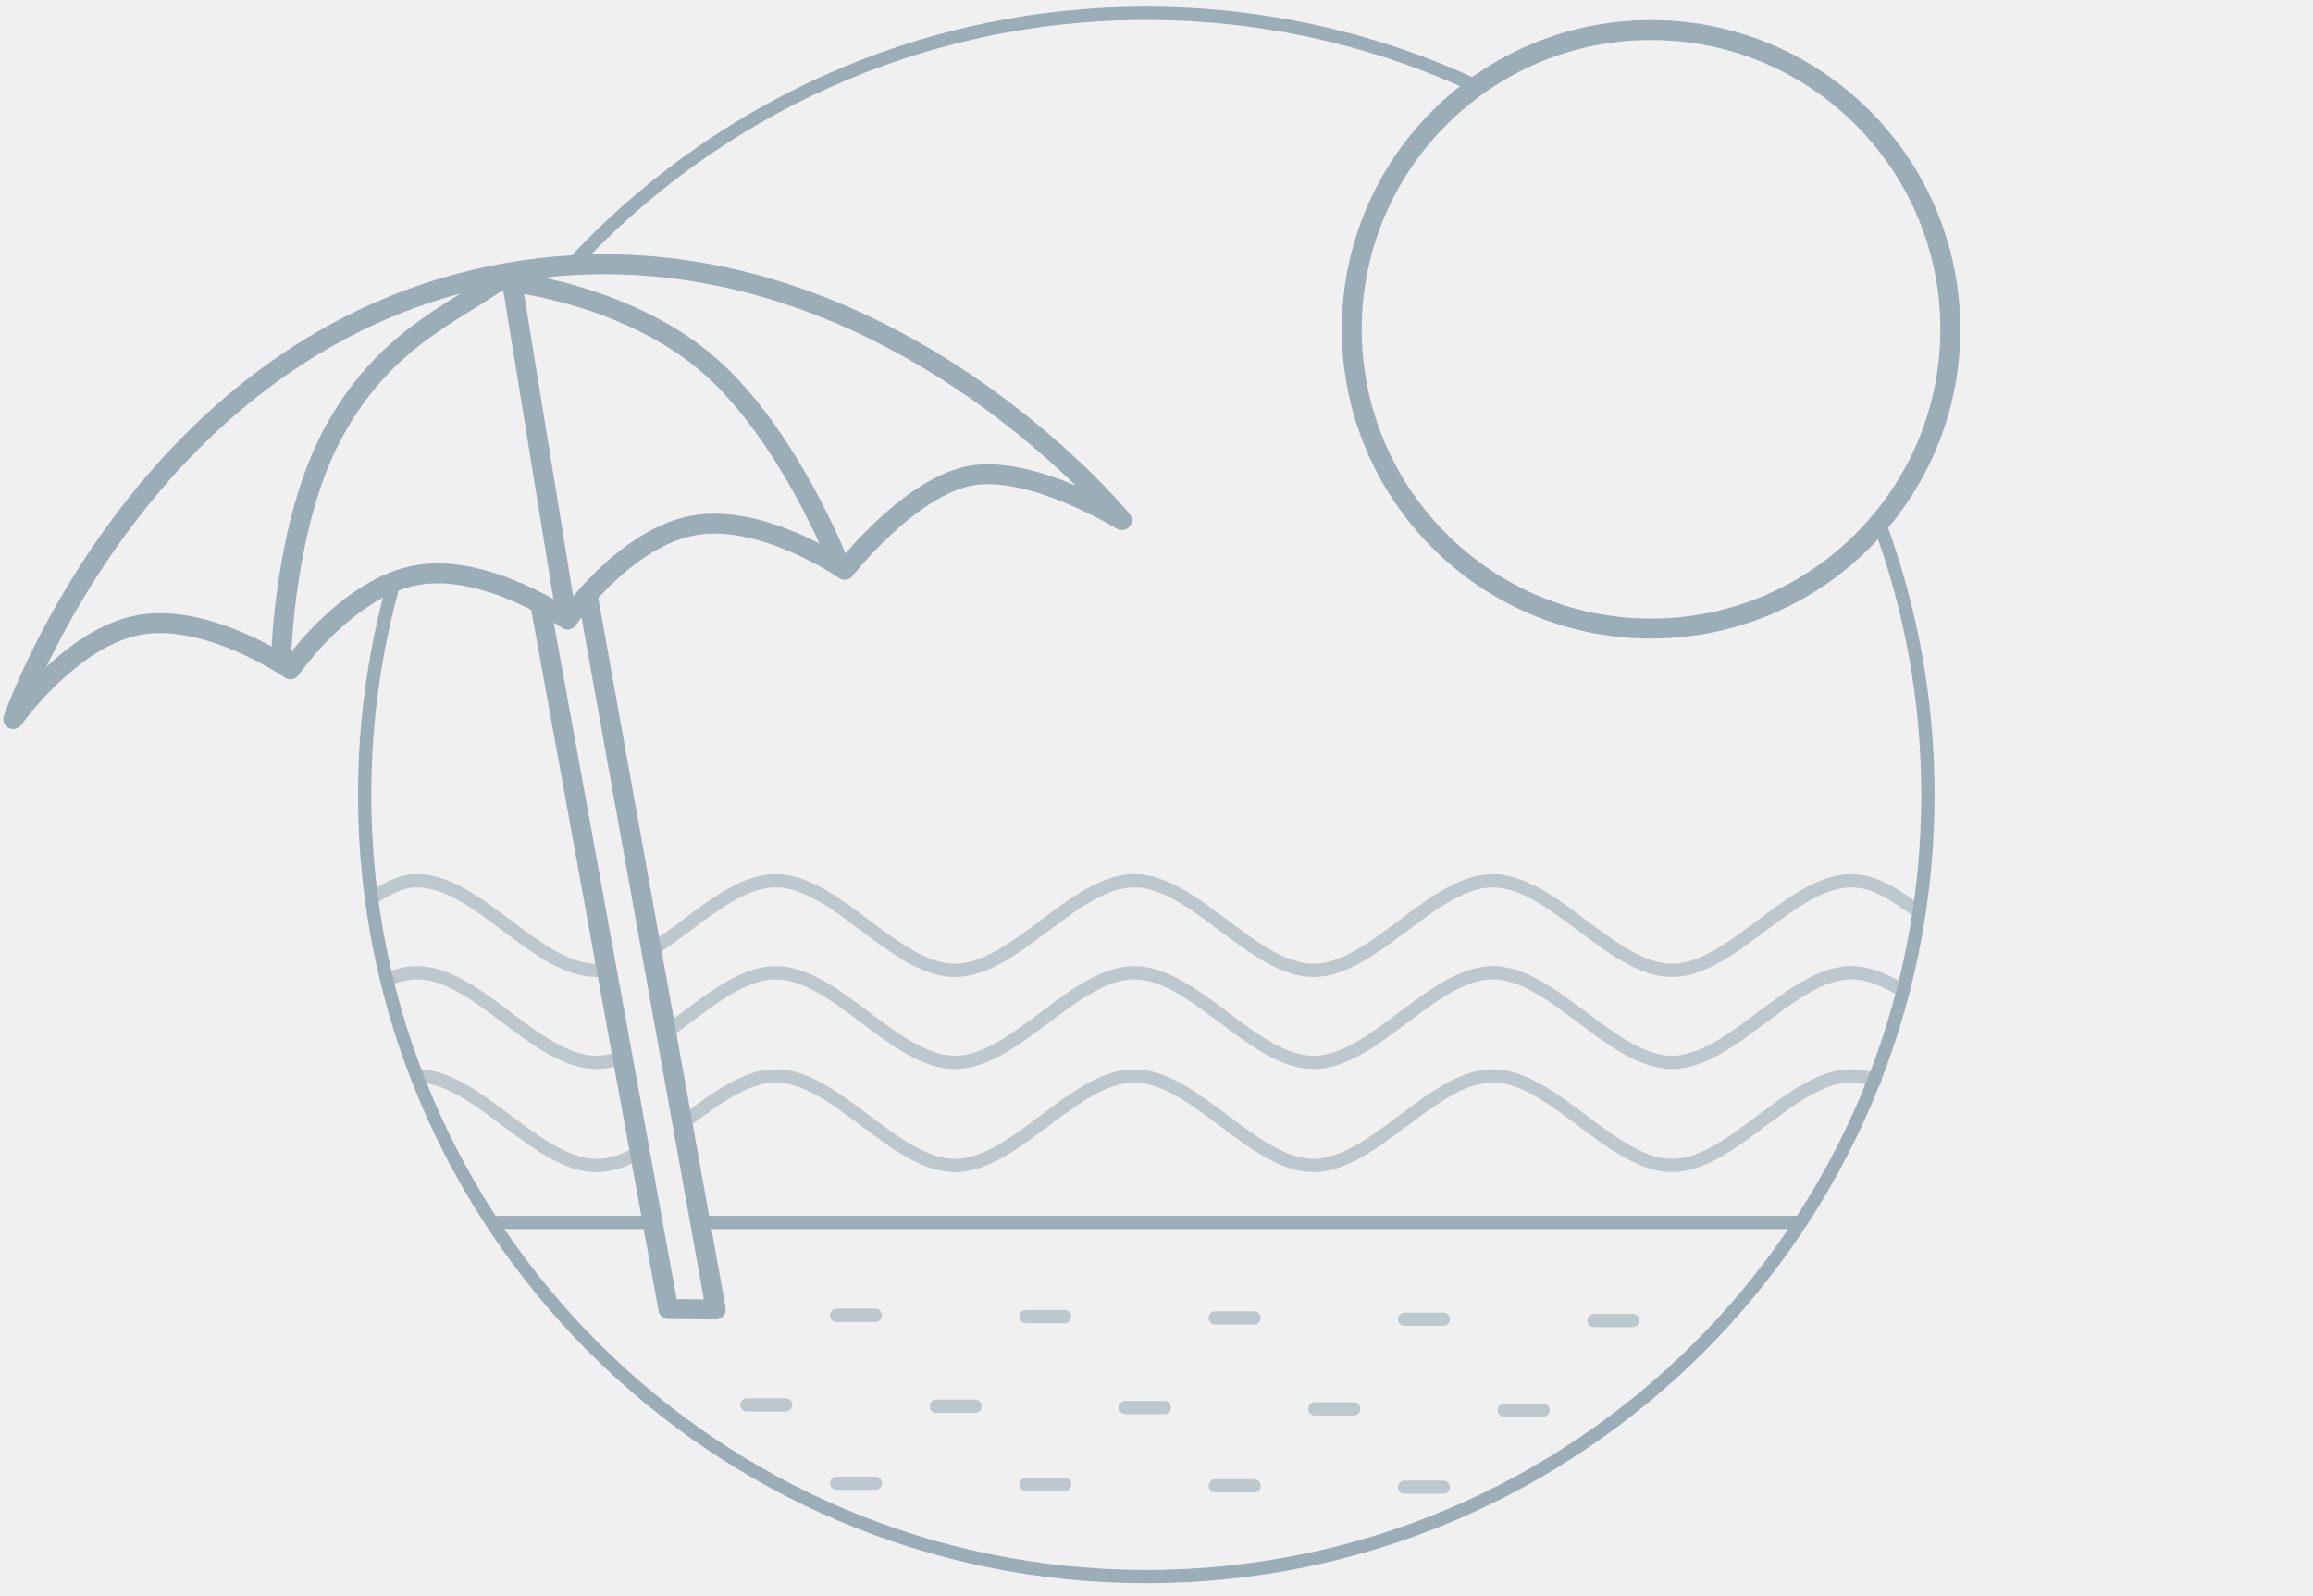
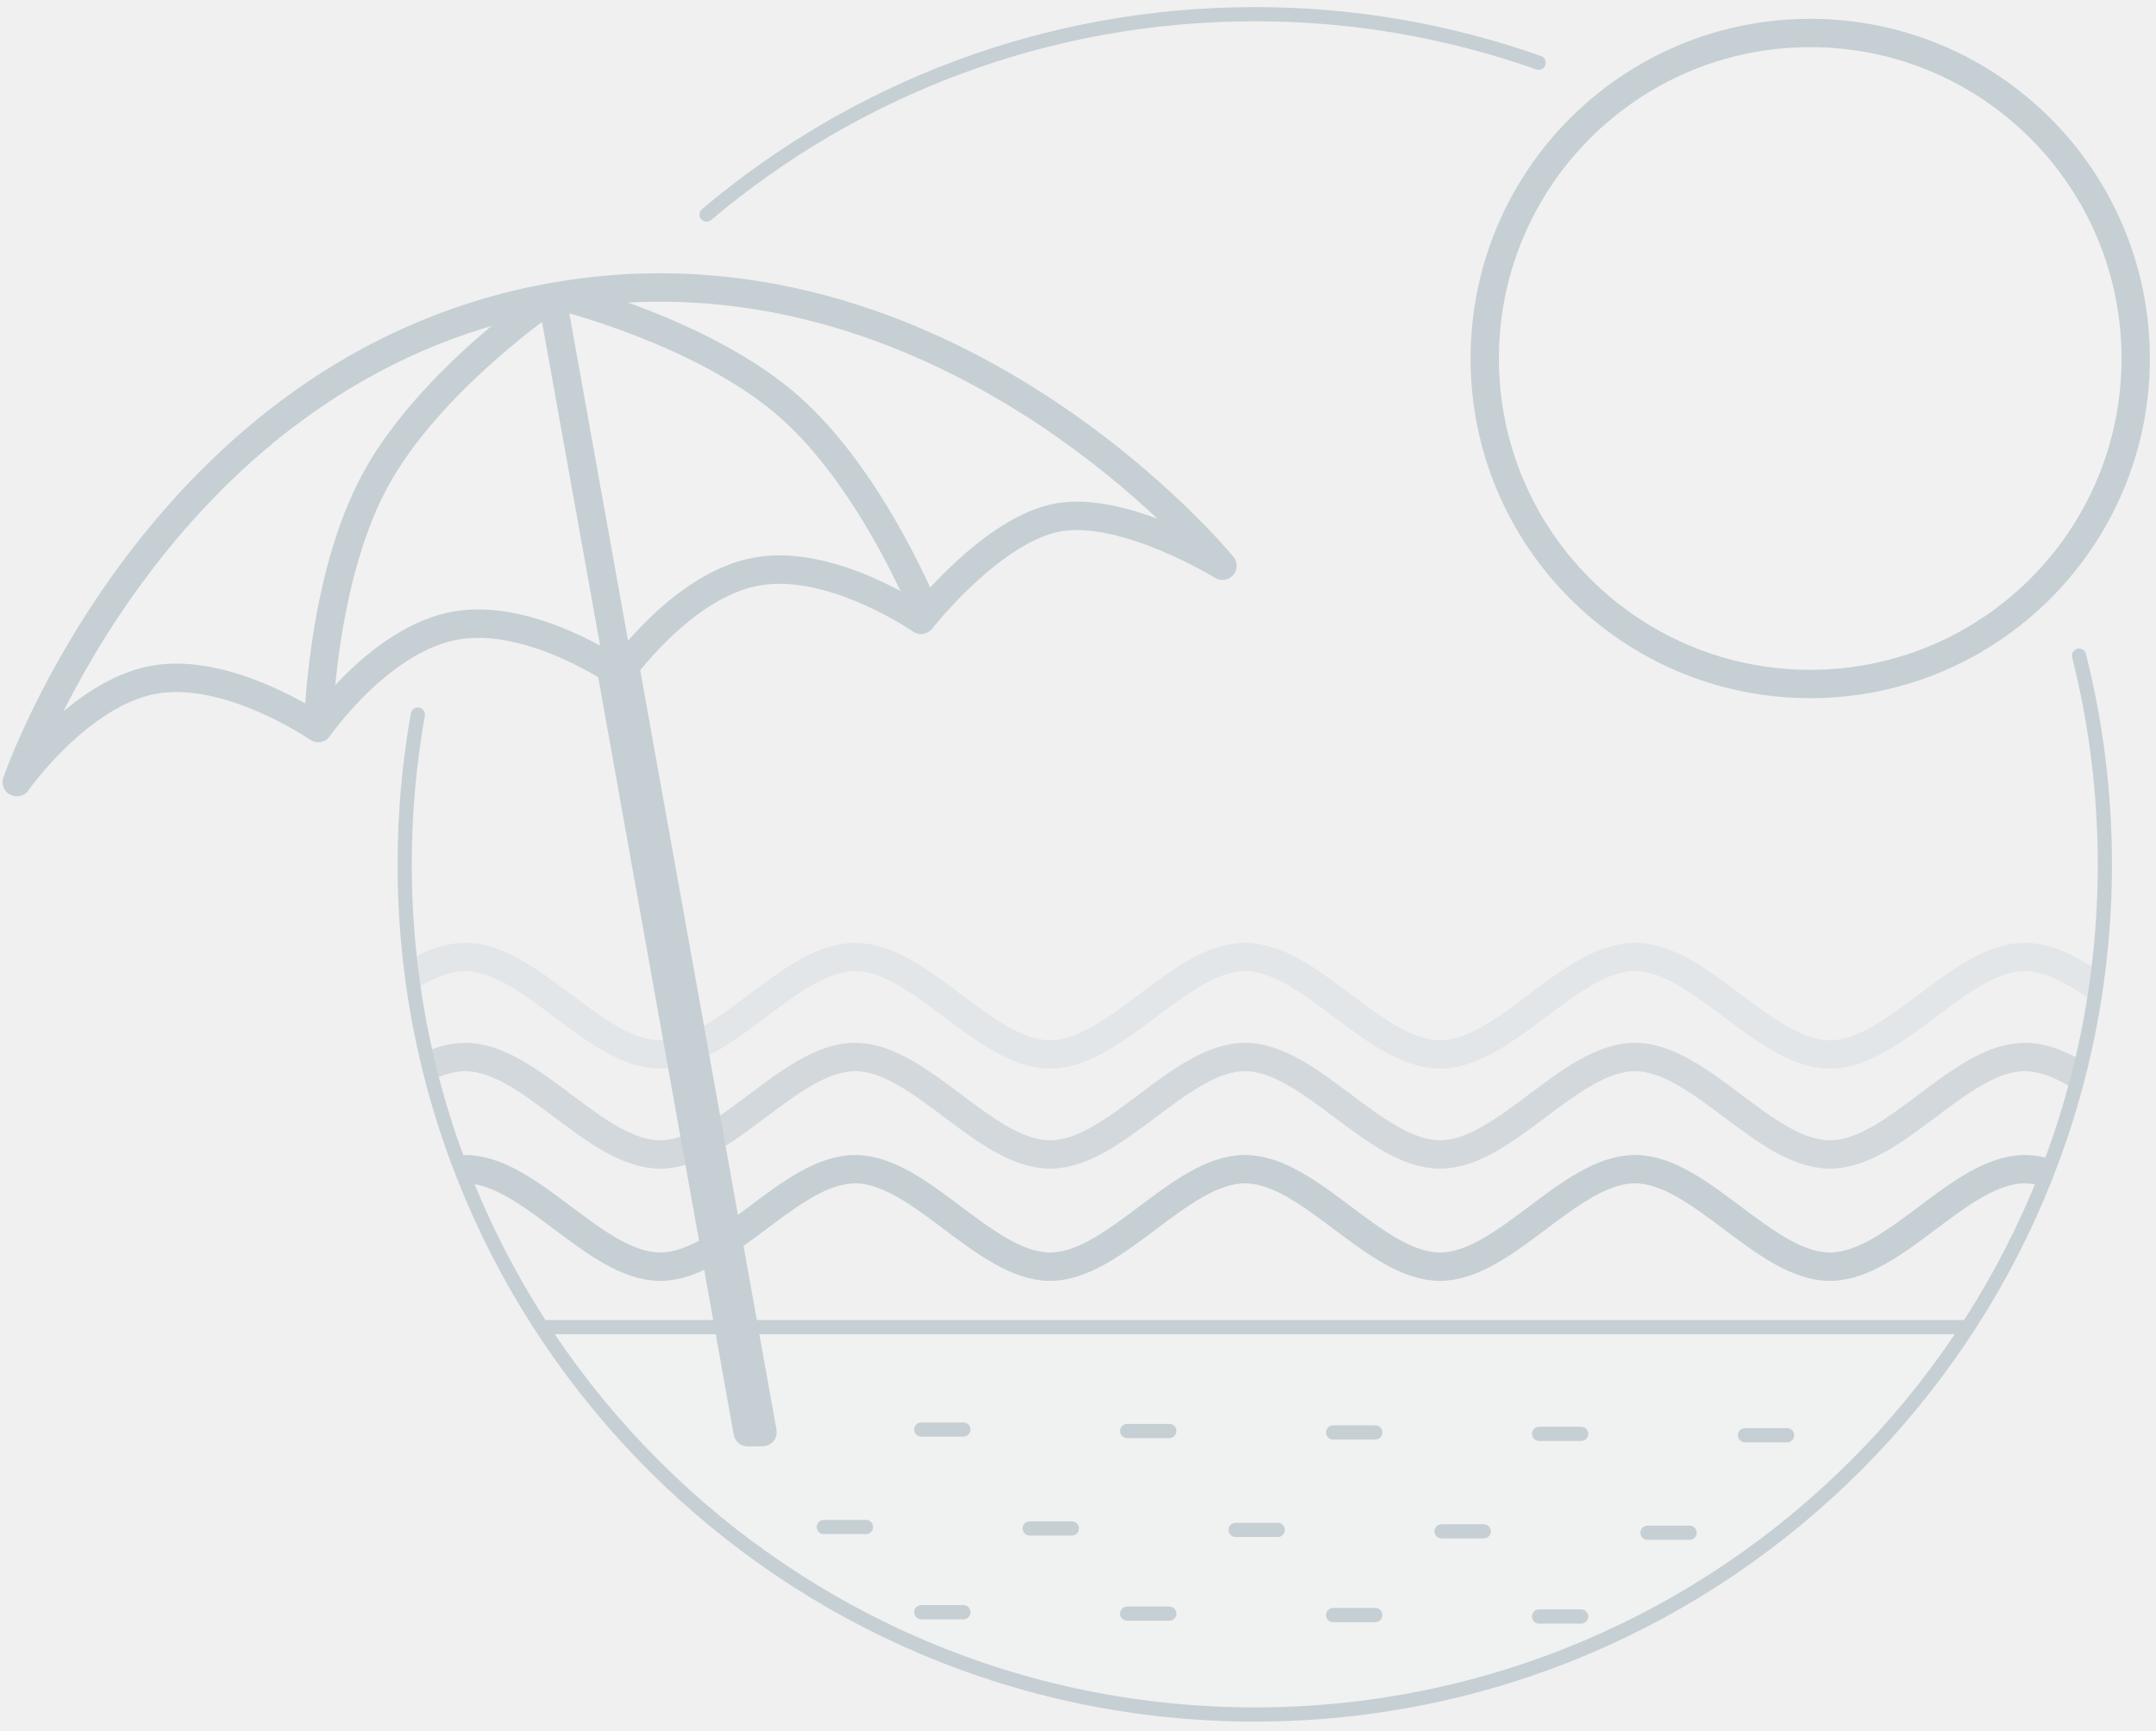
- <svg xmlns="http://www.w3.org/2000/svg" width="174" height="120" viewBox="0 0 174 120">
-   <g fill="none" fill-rule="evenodd">
-     <path d="M.5.5h173v119H.5z" />
-     <path d="M141.406 39.442c2.345 6.345 3.626 13.203 3.626 20.359 0 32.453-26.347 58.8-58.8 58.8-32.453 0-58.801-26.347-58.801-58.8 0-5.592.782-11.003 2.244-16.13m13.228-23.605C53.655 8.35 69.092 1 86.232 1c8.964 0 17.462 2.01 25.068 5.604" stroke="#9BAEB8" />
-     <g opacity=".6" stroke="#9BAEB8" stroke-linecap="round" stroke-linejoin="round">
-       <path d="M28.25 67.39c1.17-.677 1.966-1.134 3.137-1.134 4.495 0 8.99 6.742 13.485 6.742.256 0 .512-.022.768-.063m3.392-1.466c3.108-1.989 6.217-5.213 9.325-5.213 4.495 0 8.99 6.742 13.485 6.742 4.496 0 8.99-6.742 13.486-6.742 4.495 0 8.99 6.742 13.485 6.742 4.495 0 8.99-6.742 13.485-6.742 4.495 0 8.99 6.742 13.485 6.742 4.496 0 8.99-6.742 13.485-6.742 1.747 0 3.216 1.018 4.963 2.263M29.134 73.677c.75-.314 1.502-.502 2.253-.502 4.495 0 8.99 6.742 13.485 6.742.643 0 1.287-.138 1.93-.375m3.328-1.9c2.742-1.957 5.485-4.467 8.227-4.467 4.495 0 8.99 6.742 13.485 6.742 4.496 0 8.99-6.742 13.486-6.742 4.495 0 8.99 6.742 13.485 6.742 4.495 0 8.99-6.742 13.485-6.742 4.495 0 8.99 6.742 13.485 6.742 4.496 0 8.99-6.742 13.485-6.742 1.292 0 2.584.557 3.876 1.35M31.387 80.934c4.495 0 8.99 6.743 13.485 6.743 1.088 0 2.176-.395 3.264-.994m3.236-2.196c2.329-1.744 4.657-3.553 6.985-3.553 4.495 0 8.99 6.743 13.485 6.743 4.496 0 8.99-6.743 13.486-6.743 4.495 0 8.99 6.743 13.485 6.743 4.495 0 8.99-6.743 13.485-6.743 4.495 0 8.99 6.743 13.485 6.743 4.496 0 8.99-6.743 13.485-6.743.599 0 1.197.12 1.796.327" />
+ <svg xmlns="http://www.w3.org/2000/svg" xmlns:xlink="http://www.w3.org/1999/xlink" width="152" height="122" viewBox="0 0 152 122">
+   <defs>
+     <circle id="a" cx="60.476" cy="59.931" r="59.931" />
+   </defs>
+   <g fill="none" fill-rule="evenodd" opacity=".5">
+     <g transform="translate(27.987 1)">
+       <mask id="b" fill="#fff">
+         <use xlink:href="#a" />
+       </mask>
+       <use fill-opacity="0" fill="#FFF" xlink:href="#a" />
+       <g mask="url(#b)" stroke="#9BAEB8" stroke-width="2">
+         <path d="M-2.066 69.9c2.292-1.72 4.584-3.44 6.877-3.44 4.581 0 9.162 6.872 13.744 6.872 4.582 0 9.163-6.873 13.745-6.873 4.581 0 9.162 6.873 13.744 6.873 4.582 0 9.163-6.873 13.745-6.873 4.581 0 9.162 6.873 13.744 6.873 4.582 0 9.163-6.873 13.745-6.873 4.581 0 9.162 6.873 13.744 6.873 4.582 0 9.163-6.873 13.745-6.873 2.853 0 5.705 2.665 8.558 4.676" opacity=".3" />
+         <path d="M-1.647 76.637c2.153-1.609 4.305-3.125 6.458-3.125 4.581 0 9.162 6.872 13.744 6.872 4.582 0 9.163-6.872 13.745-6.872 4.581 0 9.162 6.872 13.744 6.872 4.582 0 9.163-6.872 13.745-6.872 4.581 0 9.162 6.872 13.744 6.872 4.582 0 9.163-6.872 13.745-6.872 4.581 0 9.162 6.872 13.744 6.872 4.582 0 9.163-6.872 13.745-6.872 2.671 0 5.343 2.337 8.015 4.285" opacity=".7" />
+         <path d="M-.691 83.842c1.834-1.32 3.668-2.422 5.502-2.422 4.581 0 9.162 6.873 13.744 6.873 4.582 0 9.163-6.873 13.745-6.873 4.581 0 9.162 6.873 13.744 6.873 4.582 0 9.163-6.873 13.745-6.873 4.581 0 9.162 6.873 13.744 6.873 4.582 0 9.163-6.873 13.745-6.873 4.581 0 9.162 6.873 13.744 6.873 4.582 0 9.163-6.873 13.745-6.873 1.656 0 3.312.899 4.969 2.046" />
+       </g>
+       <g mask="url(#b)" fill="#F8FAFC" fill-opacity=".1" stroke="#9BAEB8" stroke-width=".999">
+         <path d="M6.797 92.556h107.53c-12.722 19.819-30.644 29.728-53.765 29.728-23.12 0-41.042-9.91-53.765-29.728z" />
+       </g>
+       <g mask="url(#b)" stroke="#9BAEB8" stroke-linecap="round" stroke-linejoin="round">
+         <path d="M36.964 99.775h2.971M36.964 112.652h2.971M30.092 106.647h2.971M51.482 99.876h2.971M51.482 112.752h2.971M44.61 106.748h2.97M66 99.977h2.97M66 112.853h2.97M59.128 106.849h2.97M80.518 100.077h2.97M80.518 112.954h2.97M73.646 106.95h2.97M95.035 100.178h2.971M88.163 107.05h2.971" />
+       </g>
    </g>
-     <path d="M37.5 91.958H49m3.648 0h82.802" stroke="#9BAEB8" stroke-linecap="round" stroke-linejoin="round" />
-     <g opacity=".6" stroke="#9BAEB8" stroke-linecap="round" stroke-linejoin="round">
-       <path d="M62.934 98.943h2.915M62.934 111.576h2.915M56.191 105.685h2.915M77.178 99.042h2.915M77.178 111.675h2.915M70.435 105.784h2.915M91.422 99.14h2.914M91.422 111.774h2.914M84.679 105.883h2.915M105.665 99.24h2.915M105.665 111.873h2.915M98.923 105.982h2.915M119.91 99.338h2.915M113.166 106.08h2.916" />
+     <path d="M29.458 50.372a60.298 60.298 0 0 0-.927 10.56c0 33.098 26.832 59.93 59.931 59.93 33.1 0 59.932-26.832 59.932-59.93 0-5.078-.632-10.007-1.82-14.714M108.475 4.423A59.833 59.833 0 0 0 88.462 1c-14.728 0-28.216 5.313-38.65 14.127" stroke="#9BAEB8" stroke-linecap="round" />
+     <circle cx="23.239" cy="22.972" r="22.946" transform="translate(104.383 2.299)" fill="#FFF" fill-opacity=".15" stroke="#9BAEB8" stroke-width="1.997" />
+     <g stroke="#9BAEB8">
+       <path d="M44.013 46.66l-.984.176 9.684 54.126 1.045-.005z" fill="#9BAEB8" stroke-linecap="round" stroke-linejoin="round" stroke-width="2" />
+       <path d="M1.185 55.135s4.398-6.273 9.671-7.219c5.273-.946 11.578 3.405 11.578 3.405s4.316-6.258 9.671-7.219c5.355-.96 11.578 3.406 11.578 3.406s4.358-6.266 9.671-7.22c5.313-.953 11.578 3.406 11.578 3.406s4.98-6.377 9.671-7.22c4.692-.841 11.578 3.406 11.578 3.406S66.645 15.97 38.916 20.946c-27.73 4.977-37.731 34.19-37.731 34.19z" stroke-width="2.003" fill-opacity=".15" fill="#FFF" stroke-linecap="round" stroke-linejoin="round" />
+       <path d="M22.434 51.321s.191-10.414 4.017-17.466c3.826-7.051 12.465-12.909 12.465-12.909M65.435 43.604s-3.8-9.698-9.84-14.98c-6.04-5.28-16.176-7.768-16.176-7.768M38.916 20.946l4.767 26.562" stroke-width="2" />
    </g>
-     <path d="M124.204 2.259c12.425 0 22.513 10.088 22.513 22.513 0 12.426-10.088 22.514-22.513 22.514-12.426 0-22.514-10.088-22.514-22.514 0-12.425 10.088-22.513 22.514-22.513zM40.658 45.534l9.62 52.937 3.57.033-9.607-53.532" stroke="#9BAEB8" stroke-width="1.5" stroke-linecap="round" stroke-linejoin="round" />
-     <path d="M1 54.092s4.315-6.154 9.489-7.083c5.173-.929 11.36 3.341 11.36 3.341s4.234-6.14 9.488-7.083c5.254-.942 11.36 3.341 11.36 3.341s4.276-6.147 9.488-7.082c5.213-.936 11.36 3.34 11.36 3.34s4.885-6.256 9.488-7.082c4.604-.826 11.36 3.341 11.36 3.341S65.225 15.665 38.02 20.548C10.813 25.431 1 54.092 1 54.092z" stroke="#9BAEB8" stroke-width="1.5" stroke-linecap="round" stroke-linejoin="round" />
-     <path d="M21.138 49.682s.187-10.218 3.941-17.137c3.754-6.918 8.836-8.89 12.421-11.407" stroke="#9BAEB8" stroke-width="1.5" stroke-linecap="round" stroke-linejoin="round" />
-     <path d="M63.025 42.198s-3.728-9.515-9.654-14.696c-5.926-5.182-14.612-6.364-15.871-6.364M38.507 21.138l4.027 24.802" stroke="#9BAEB8" stroke-width="1.5" stroke-linecap="round" stroke-linejoin="round" />
  </g>
</svg>
